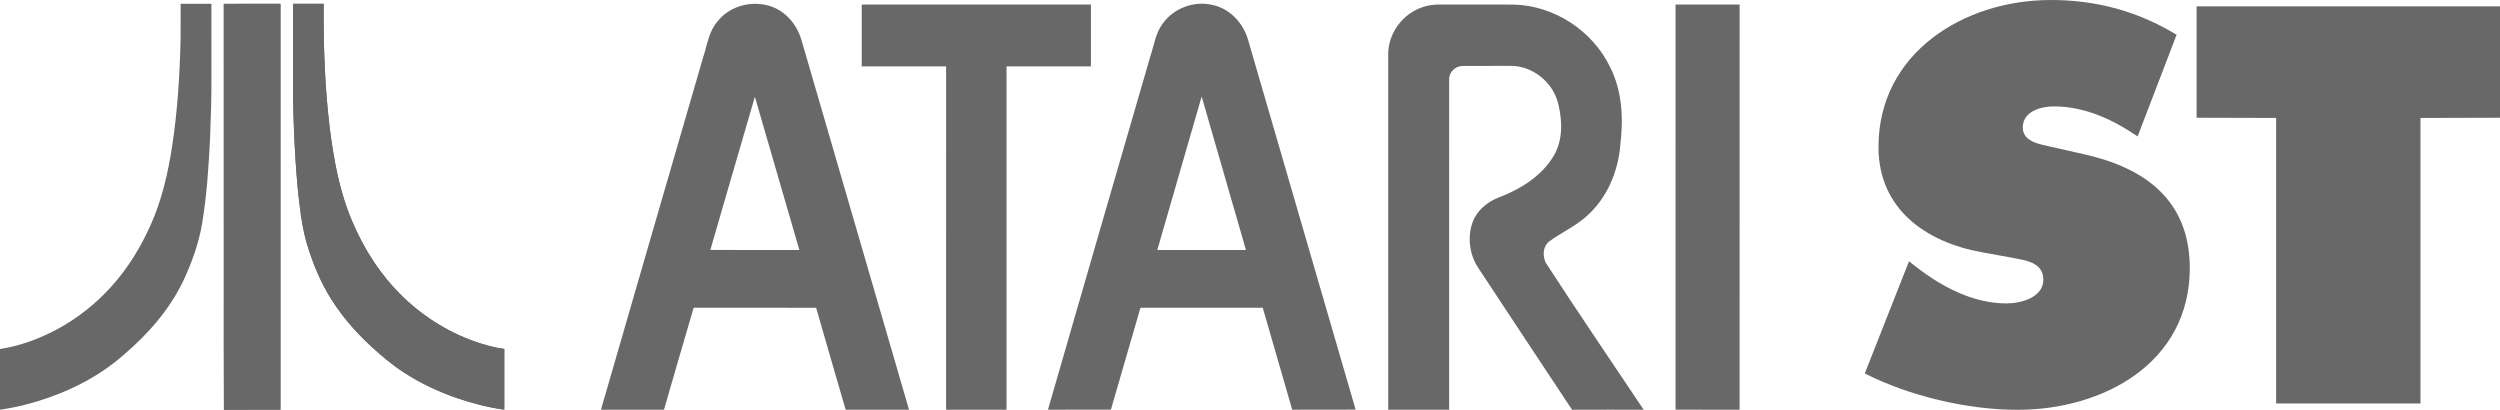
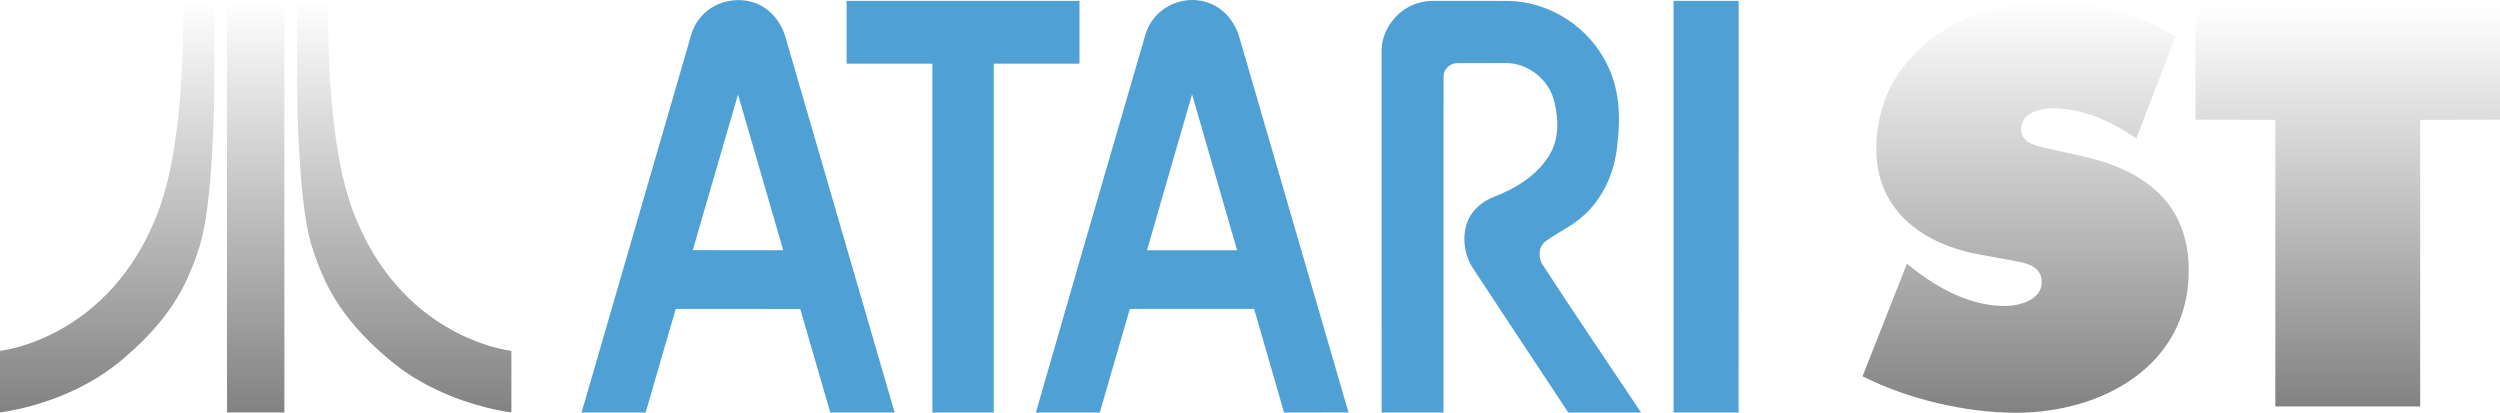
- <svg xmlns="http://www.w3.org/2000/svg" version="1.2" baseProfile="tiny" id="Ebene_2" x="0px" y="0px" width="566.929px" height="92.934px" viewBox="0 0 566.929 92.934" xml:space="preserve">
-   <g>
-     <g>
-       <path fill="#686868" d="M162.729,4.833c3.574-4.573,10.968-5.354,15.352-1.521c1.792,1.512,3.048,3.597,3.689,5.837    c8.115,27.926,16.267,55.834,24.372,83.762c-4.791,0.003-9.582-0.008-14.371,0.003c-2.258-7.694-4.463-15.41-6.693-23.114    c-9.26-0.027-18.519-0.008-27.777-0.011c-2.269,7.701-4.505,15.411-6.733,23.13c-4.763-0.021-9.525-0.008-14.29-0.011    c7.71-26.638,15.428-53.272,23.175-79.901C160.374,10.221,160.718,7.107,162.729,4.833 M171.183,21.943    c-3.396,11.568-6.723,23.16-10.098,34.734c6.73,0.03,13.458,0.011,20.186,0.011C177.903,45.107,174.551,33.525,171.183,21.943z" />
-       <path fill="#686868" d="M263.614,5.434c2.495-3.62,7.32-5.379,11.567-4.261c3.89,0.896,6.865,4.248,7.893,8.021    c8.106,27.905,16.241,55.798,24.345,83.694c-4.793,0.043-9.588,0-14.383,0.021c-2.229-7.704-4.437-15.423-6.683-23.122    c-9.245,0.003-18.489-0.021-27.733,0.006c-2.21,7.713-4.487,15.405-6.698,23.113c-4.759,0.003-9.517,0-14.274,0.003    c7.704-26.78,15.501-53.539,23.268-80.305C261.733,10.187,262.046,7.523,263.614,5.434 M262.448,56.688    c6.702,0.01,13.401,0.003,20.102,0.003c-3.332-11.604-6.719-23.191-10.045-34.8C269.158,33.491,265.777,45.083,262.448,56.688z" />
-       <path fill="#686868" d="M195.418,1.034c17.325,0,34.65,0,51.97,0c0,4.675,0,9.344,0,14.018    c-6.378,0.005-12.755-0.007-19.131,0.005c0,25.952,0.004,51.902-0.003,77.854c-4.566,0-9.139,0-13.706,0    c0-25.951-0.004-51.901,0.004-77.854c-6.379-0.012-12.755,0-19.133-0.005C195.418,10.379,195.415,5.708,195.418,1.034z" />
-       <path fill="#686868" d="M322.652,1.604c1.316-0.455,2.721-0.608,4.111-0.577c5.461,0.021,10.922,0.005,16.389,0.009    c9.197,0.168,17.979,5.88,21.961,14.157c2.756,5.377,3.041,11.633,2.344,17.53c-0.475,6.176-3.068,12.35-7.814,16.44    c-2.508,2.236-5.631,3.592-8.313,5.578c-1.475,1.126-1.545,3.302-0.785,4.859c7.25,11.194,14.789,22.207,22.189,33.309    c-5.412,0.011-10.824-0.016-16.238,0.011c-7.088-10.646-14.104-21.344-21.16-32c-2.074-3.031-2.637-7.051-1.396-10.518    c0.971-2.652,3.293-4.599,5.877-5.599c4.936-1.882,9.799-4.842,12.533-9.498c2.076-3.503,1.973-7.816,1.039-11.647    c-1.098-4.974-5.943-8.89-11.061-8.716c-3.543,0.024-7.08-0.021-10.615,0.018c-1.6-0.037-3.105,1.353-3.086,2.979    c-0.018,24.99,0.01,49.985-0.006,74.979c-4.605-0.008-9.203,0-13.809-0.008c-0.01-26.902,0.01-53.814-0.01-80.719    C314.826,7.475,318.179,3.037,322.652,1.604z" />
-       <path fill="#686868" d="M379.968,1.034c4.842,0,9.684,0,14.529,0c-0.006,30.63,0.004,61.251-0.01,91.876    c-4.84-0.013-9.68,0-14.521-0.003C379.968,62.282,379.968,31.661,379.968,1.034z" />
-     </g>
-     <g>
-       <path fill="#686868" d="M40.963,0.865c2.326-0.009,4.651,0,6.981-0.006c0.008,5.472,0,10.942,0.003,16.41    c0.021,4.567-0.106,9.131-0.295,13.694c-0.312,6.586-0.725,13.188-1.814,19.696c-0.75,4.486-2.305,8.819-4.229,12.932    c-3.142,6.622-8.081,12.226-13.632,16.938c-4.964,4.37-10.892,7.555-17.126,9.701C7.324,91.455,3.694,92.386,0,92.91    c0.003-4.588,0.003-9.181,0-13.767c4.449-0.67,8.726-2.249,12.696-4.337c4.712-2.492,8.954-5.841,12.526-9.794    c3.688-4.077,6.626-8.801,8.856-13.813c2.627-5.765,4.033-11.994,4.989-18.229c1.198-7.927,1.697-15.951,1.882-23.958    C40.979,6.299,40.956,3.583,40.963,0.865z" />
-       <path fill="#686868" d="M50.75,0.875c4.283-0.028,8.565-0.003,12.85-0.01c0.001,30.68,0.001,61.362,0,92.042    c-4.274,0.011-8.547-0.021-12.82,0.021c-0.052-9.781-0.007-19.571-0.022-29.351C50.752,42.678,50.766,21.778,50.75,0.875z" />
-       <path fill="#686868" d="M66.458,0.865c2.315-0.006,4.627-0.009,6.939,0c-0.076,9.354,0.244,18.729,1.358,28.021    c0.913,7.22,2.201,14.494,5.076,21.218c2.725,6.505,6.654,12.555,11.774,17.433c4.892,4.663,10.814,8.248,17.252,10.309    c1.796,0.571,3.632,1.021,5.501,1.299c-0.001,4.586-0.004,9.171,0,13.757c-3.669-0.499-7.267-1.444-10.769-2.636    c-4.169-1.449-8.202-3.329-11.907-5.742c-2.704-1.731-5.163-3.814-7.524-5.985c-3.894-3.595-7.377-7.67-9.996-12.294    c-2.046-3.6-3.54-7.486-4.711-11.448c-1.073-3.983-1.528-8.107-1.945-12.201c-0.805-8.855-1.106-17.753-1.05-26.64    C66.458,10.923,66.456,5.895,66.458,0.865z" />
-       <path fill="#686868" d="M50.75,0.875c0.015,20.9,0.003,41.803,0.008,62.7c0.014,9.778-0.032,19.565,0.022,29.352    c4.272-0.039,8.547-0.01,12.82-0.021c0.001-30.68,0.001-61.361,0-92.047C59.317,0.872,55.034,0.848,50.75,0.875" />
-       <path fill="#686868" d="M66.458,0.865c-0.002,5.026,0,10.058,0,15.085c-0.057,8.884,0.245,17.781,1.05,26.64    c0.417,4.094,0.872,8.218,1.945,12.201c1.169,3.962,2.665,7.851,4.711,11.448c2.618,4.622,6.102,8.699,9.996,12.294    c2.363,2.174,4.82,4.254,7.524,5.985c3.705,2.413,7.738,4.29,11.907,5.742c3.501,1.189,7.1,2.134,10.769,2.636    c-0.004-4.586-0.001-9.171,0-13.757c-1.867-0.272-3.706-0.728-5.501-1.299c-6.438-2.061-12.361-5.646-17.252-10.309    c-5.12-4.872-9.049-10.926-11.774-17.433c-2.875-6.724-4.163-13.998-5.076-21.218c-1.115-9.291-1.434-18.666-1.358-28.021    C71.084,0.858,68.771,0.861,66.458,0.865" />
-     </g>
-     <g>
-       <path fill="#686868" d="M432.912,59.248l1.672,1.313c5.854,4.538,12.9,8.242,20.426,8.242c3.229,0,8.361-1.313,8.361-5.377    c0-4.061-4.301-4.418-7.285-5.016l-6.572-1.193c-12.777-2.27-23.527-9.797-23.527-23.893C425.982,11.945,445.455,0,465.044,0    c10.27,0,19.707,2.508,28.547,7.884l-8.84,23.054c-5.613-3.819-11.943-6.808-18.99-6.808c-2.867,0-7.049,1.073-7.049,4.776    c0,3.346,4.063,3.821,6.568,4.419L472.687,35c13.855,3.104,23.891,10.511,23.891,25.801c0,21.5-19.59,32.133-39.061,32.133    c-11.35,0-24.486-3.105-34.641-8.243L432.912,59.248z" />
-       <path fill="#686868" d="M498.126,1.433h68.803V26.7l-18.037,0.051V91.5h-32.729V26.75l-18.037-0.05V1.433z" />
-     </g>
-   </g>
+ <svg xmlns="http://www.w3.org/2000/svg" xmlns:xlink="http://www.w3.org/1999/xlink" id="Layer_1" data-name="Layer 1" viewBox="0 0 3840 634">
+   <defs>
+     <linearGradient id="Dégradé_sans_nom" x1="3111.4" y1="631.59" x2="3111.4" y2="-0.11" gradientTransform="matrix(1, 0, 0, -1, 0, 633.8898)" gradientUnits="userSpaceOnUse">
+       <stop offset="0" stop-color="#fff" />
+       <stop offset="1" stop-color="#828282" />
+     </linearGradient>
+     <linearGradient id="Dégradé_sans_nom_2" x1="3606.15" y1="621.89" x2="3606.15" y2="9.59" xlink:href="#Dégradé_sans_nom" />
+     <linearGradient id="Dégradé_sans_nom_3" x1="164.622" y1="632.534" x2="164.622" y2="0.39" xlink:href="#Dégradé_sans_nom" />
+     <linearGradient id="Dégradé_sans_nom_4" x1="392.692" y1="632.59" x2="392.692" y2="0.29" xlink:href="#Dégradé_sans_nom" />
+     <linearGradient id="Dégradé_sans_nom_5" x1="620.926" y1="632.49" x2="620.926" y2="0.39" xlink:href="#Dégradé_sans_nom" />
+   </defs>
+   <path d="M2929,405.1l11.4,8.9c39.8,30.8,87.7,56,138.9,56,21.9,0,56.8-8.9,56.8-36.6,0-27.6-29.2-30-49.5-34.1l-44.7-8.1C2955,375.8,2882,324.6,2882,228.8,2882,83.5,3014.4,2.3,3147.5,2.3c69.8,0,134,17,194.1,53.6L3281.5,212.6c-38.2-26-81.2-46.3-129.1-46.3-19.5,0-47.9,7.3-47.9,32.5,0,22.7,27.6,26,44.6,30L3199.5,240.2c94.2,21.1,162.4,71.5,162.4,175.4,0,146.2-133.2,218.4-265.5,218.4-77.2,0-166.5-21.1-235.5-56Z" transform="translate(0 0.00015)" style="fill:url(#Dégradé_sans_nom)" />
+   <path d="M3372.3,12H3840V183.8l-122.6.3v440.2h-222.5V184.1l-122.6-.3V12Z" transform="translate(0 0.00015)" style="fill:url(#Dégradé_sans_nom_2)" />
+   <path d="M281.3,1.4c16-.1,32,0,47.9,0,.1,37.6,0,75.1,0,112.7.2,31.4-.7,62.7-2,94-2.1,45.2-5,90.6-12.5,135.3-5.1,30.8-15.8,60.6-29,88.8-21.6,45.5-55.5,84-93.6,116.4-34.1,30-74.8,51.9-117.6,66.7C50.3,623.5,25.4,630,0,633.5V539c30.6-4.6,59.9-15.4,87.2-29.8a312.411,312.411,0,0,0,86-67.3c25.3-28,45.5-60.5,60.8-94.9,18-39.6,27.7-82.4,34.3-125.2,8.2-54.4,11.7-109.5,12.9-164.5C281.4,38.7,281.3,20,281.3,1.4Z" transform="translate(0 0.00015)" style="fill:url(#Dégradé_sans_nom_3)" />
+   <path d="M348.6,1.4c29.4-.2,58.8,0,88.2-.1V633.5c-29.3.1-58.7-.1-88,.1-.4-67.2-.1-134.4-.2-201.6Q348.6,216.75,348.6,1.4Z" transform="translate(0 0.00015)" style="fill:url(#Dégradé_sans_nom_4)" />
+   <path d="M456.4,1.4h47.7c-.5,64.2,1.7,128.6,9.3,192.5,6.3,49.6,15.1,99.5,34.9,145.7,18.7,44.7,45.7,86.2,80.9,119.7a310.473,310.473,0,0,0,118.5,70.8,244.247,244.247,0,0,0,37.8,8.9v94.5c-25.2-3.4-49.9-9.9-74-18.1-28.6-10-56.3-22.9-81.8-39.4-18.6-12-35.5-26.2-51.7-41.2-26.7-24.7-50.7-52.7-68.7-84.4C495.3,425.7,485,399,477,371.7c-7.4-27.4-10.5-55.7-13.4-83.8-5.5-60.8-7.6-121.9-7.2-183Z" transform="translate(0 0.00015)" style="fill:url(#Dégradé_sans_nom_5)" />
+   <path d="M1075.4,27.5C1100-4,1150.9-9.4,1181.1,17a81.924,81.924,0,0,1,25.4,40.2Q1290.35,345.5,1374.2,633.7c-33,0-65.9-.1-98.9,0-15.5-53-30.7-106.1-46.1-159.1-63.7-.1-127.5,0-191.2-.1q-23.4,79.5-46.3,159.2c-32.8-.1-65.6,0-98.4-.1Q972.95,358.65,1052.9,83.7c6.3-19.1,8.7-40.6,22.5-56.2m58.2,117.7c-23.4,79.6-46.3,159.4-69.5,239,46.3.2,92.6.1,138.9.1Q1168.35,264.9,1133.6,145.2Z" transform="translate(0 0.00015)" style="fill:#4fa1d5" />
+   <path d="M1769.8,31.6c17.2-24.9,50.4-37,79.6-29.3,26.8,6.2,47.2,29.2,54.3,55.2q83.7,288,167.6,576c-33,.3-66,0-99,.1-15.4-53-30.5-106.1-46-159.2-63.6,0-127.2-.1-190.9.1-15.2,53.1-30.9,106-46.1,159.1H1591.1q79.5-276.45,160.2-552.7c5.6-16.6,7.7-34.9,18.5-49.3m-8,352.8c46.1.1,92.2,0,138.4,0-23-79.9-46.3-159.7-69.2-239.5C1808,224.7,1784.7,304.5,1761.8,384.4Z" transform="translate(0 0.00015)" style="fill:#4fa1d5" />
+   <path d="M1300.4,1.3H1658.1V97.8c-43.9,0-87.8-.1-131.7,0V633.6h-94.3V97.8c-43.9-.1-87.8,0-131.7,0C1300.4,65.6,1300.4,33.5,1300.4,1.3Z" transform="translate(0 0.00015)" style="fill:#4fa1d5" />
+   <path d="M2176.2,5.3a82.213,82.213,0,0,1,28.3-4c37.6.1,75.2,0,112.8.1,63.3,1.2,123.7,40.5,151.1,97.4,19,37,20.9,80,16.1,120.6-3.3,42.5-21.1,85-53.8,113.2-17.2,15.4-38.7,24.7-57.2,38.4-10.1,7.7-10.7,22.7-5.4,33.5,49.9,77,101.8,152.9,152.7,229.2-37.3.1-74.5-.1-111.8.1-48.8-73.3-97-146.9-145.6-220.3-14.3-20.9-18.2-48.5-9.6-72.4,6.7-18.3,22.7-31.6,40.4-38.6,34-13,67.5-33.3,86.3-65.4,14.3-24.1,13.6-53.8,7.1-80.2-7.5-34.2-40.9-61.1-76.1-60-24.4.2-48.7-.1-73,.1-11-.3-21.4,9.3-21.2,20.5q-.15,258-.1,516.1c-31.7-.1-63.3,0-95,0q-.15-277.8-.1-555.6C2122.3,45.7,2145.4,15.1,2176.2,5.3Z" transform="translate(0 0.00015)" style="fill:#4fa1d5" />
+   <path d="M2570.6,1.3h100q0,316.2-.1,632.3c-33.3-.1-66.6,0-99.9,0Z" transform="translate(0 0.00015)" style="fill:#4fa1d5" />
</svg>
